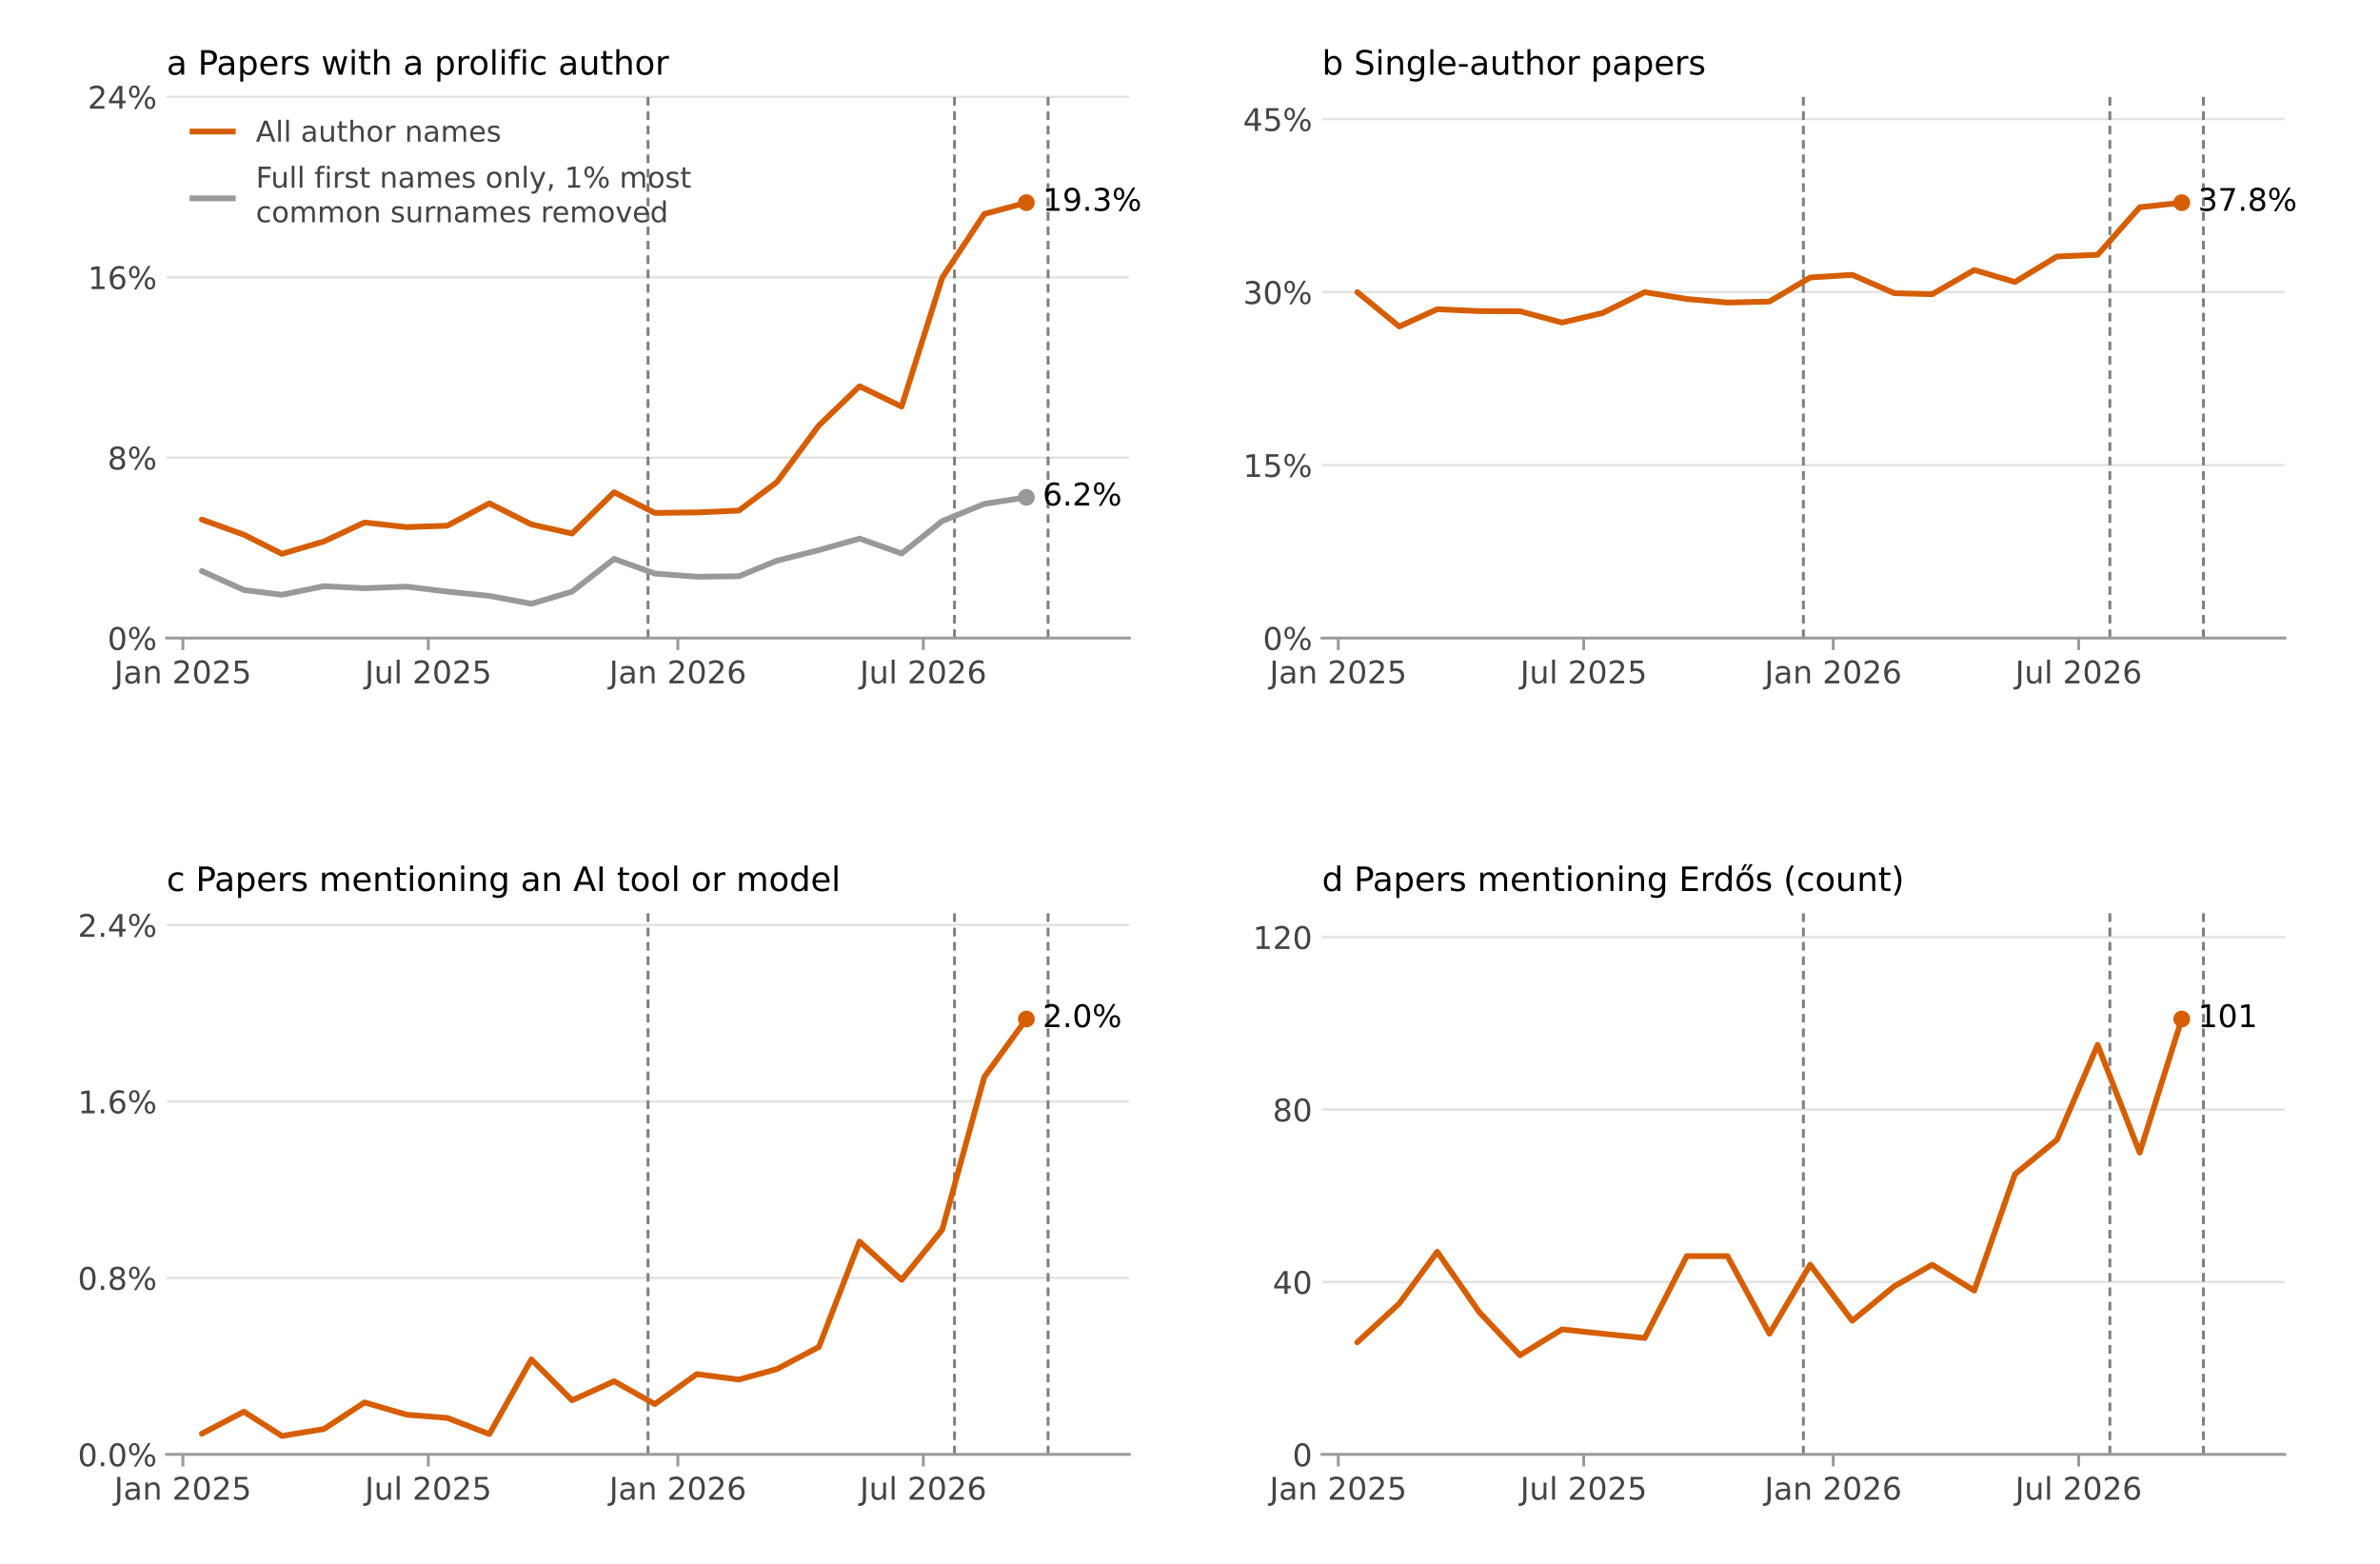
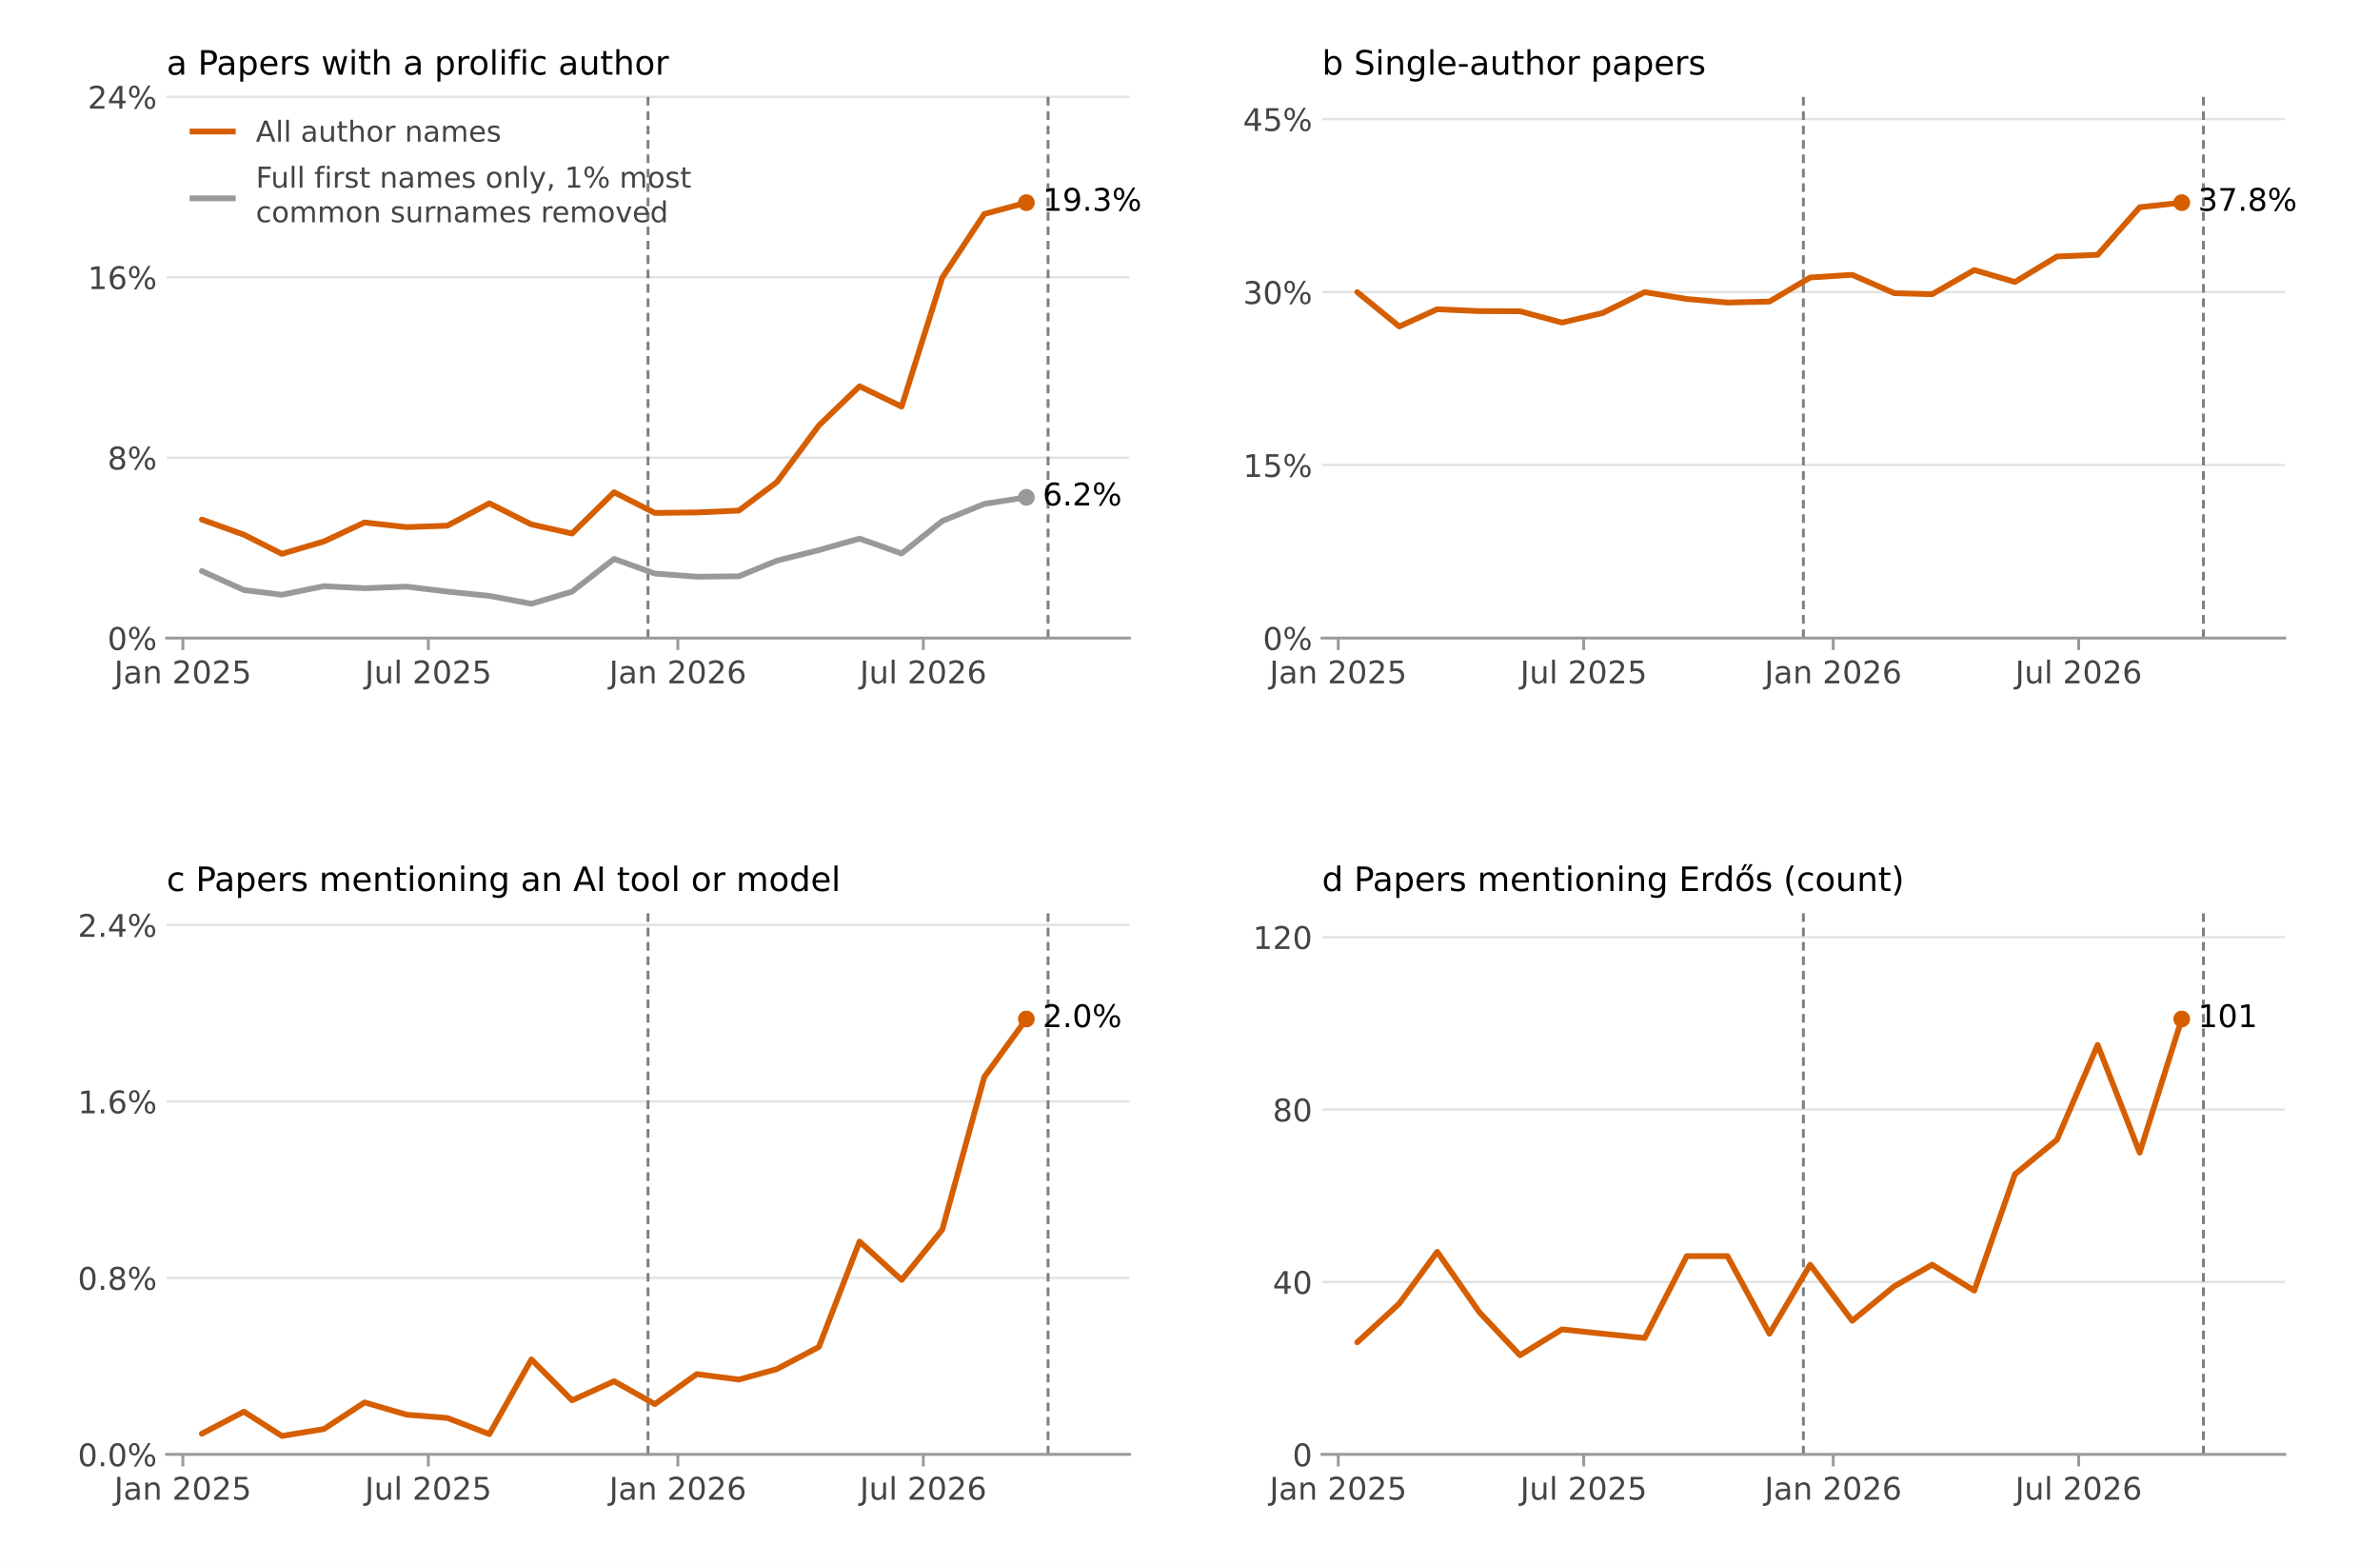
<svg xmlns="http://www.w3.org/2000/svg" xmlns:xlink="http://www.w3.org/1999/xlink" width="496.063pt" height="325.984pt" viewBox="0 0 496.063 325.984" version="1.1">
  <defs>
    <style type="text/css">*{stroke-linejoin: round; stroke-linecap: butt}</style>
  </defs>
  <g id="figure_1">
    <g id="patch_1">
      <path d="M 0 325.984  L 496.063 325.984  L 496.063 0  L 0 0  z " style="fill: #ffffff" />
    </g>
    <g id="axes_1">
      <g id="patch_2">
        <path d="M 34.724 133.002  L 235.404 133.002  L 235.404 19.559  L 34.724 19.559  z " style="fill: #ffffff" />
      </g>
      <g id="matplotlib.axis_1">
        <g id="xtick_1">
          <g id="line2d_1">
            <defs>
-               <path id="mb145ec603e" d="M 0 0  L 0 2.5  " style="stroke: #9a9a9a; stroke-width: 0.6" />
+               <path id="m11d7adda08" d="M 0 0  L 0 2.5  " style="stroke: #9a9a9a; stroke-width: 0.6" />
            </defs>
            <g>
-               <use xlink:href="#mb145ec603e" x="38.116" y="133.002" style="fill: #9a9a9a; stroke: #9a9a9a; stroke-width: 0.6" />
+               <use xlink:href="#m11d7adda08" x="38.116" y="133.002" style="fill: #9a9a9a; stroke: #9a9a9a; stroke-width: 0.6" />
            </g>
          </g>
          <g id="text_1">
            <text style="font-size: 6.5px; font-family: 'DejaVu Sans'; text-anchor: middle; fill: #444444" x="38.116" y="142.44" transform="rotate(-0 38.11619 142.4401)">Jan 2025</text>
          </g>
        </g>
        <g id="xtick_2">
          <g id="line2d_2">
            <g>
-               <use xlink:href="#mb145ec603e" x="89.275" y="133.002" style="fill: #9a9a9a; stroke: #9a9a9a; stroke-width: 0.6" />
+               <use xlink:href="#m11d7adda08" x="89.275" y="133.002" style="fill: #9a9a9a; stroke: #9a9a9a; stroke-width: 0.6" />
            </g>
          </g>
          <g id="text_2">
            <text style="font-size: 6.5px; font-family: 'DejaVu Sans'; text-anchor: middle; fill: #444444" x="89.275" y="142.441" transform="rotate(-0 89.27546 142.4406)">Jul 2025</text>
          </g>
        </g>
        <g id="xtick_3">
          <g id="line2d_3">
            <g>
-               <use xlink:href="#mb145ec603e" x="141.283" y="133.002" style="fill: #9a9a9a; stroke: #9a9a9a; stroke-width: 0.6" />
+               <use xlink:href="#m11d7adda08" x="141.283" y="133.002" style="fill: #9a9a9a; stroke: #9a9a9a; stroke-width: 0.6" />
            </g>
          </g>
          <g id="text_3">
            <text style="font-size: 6.5px; font-family: 'DejaVu Sans'; text-anchor: middle; fill: #444444" x="141.283" y="142.44" transform="rotate(-0 141.2827 142.4401)">Jan 2026</text>
          </g>
        </g>
        <g id="xtick_4">
          <g id="line2d_4">
            <g>
-               <use xlink:href="#mb145ec603e" x="192.442" y="133.002" style="fill: #9a9a9a; stroke: #9a9a9a; stroke-width: 0.6" />
+               <use xlink:href="#m11d7adda08" x="192.442" y="133.002" style="fill: #9a9a9a; stroke: #9a9a9a; stroke-width: 0.6" />
            </g>
          </g>
          <g id="text_4">
            <text style="font-size: 6.5px; font-family: 'DejaVu Sans'; text-anchor: middle; fill: #444444" x="192.442" y="142.441" transform="rotate(-0 192.442 142.4406)">Jul 2026</text>
          </g>
        </g>
      </g>
      <g id="matplotlib.axis_2">
        <g id="ytick_1">
          <g id="line2d_5">
-             <path d="M 34.724 133.002  L 235.404 133.002  " clip-path="url(#p2a9b60f272)" style="fill: none; stroke: #e3e3e3; stroke-width: 0.5; stroke-linecap: square" />
+             <path d="M 34.724 133.002  L 235.404 133.002  " clip-path="url(#pbf963c406b)" style="fill: none; stroke: #e3e3e3; stroke-width: 0.5; stroke-linecap: square" />
          </g>
          <g id="line2d_6" />
          <g id="text_5">
            <text style="font-size: 6.5px; font-family: 'DejaVu Sans'; text-anchor: end; fill: #444444" x="32.724" y="135.471" transform="rotate(-0 32.72441 135.4708)">0%</text>
          </g>
        </g>
        <g id="ytick_2">
          <g id="line2d_7">
-             <path d="M 34.724 95.395  L 235.404 95.395  " clip-path="url(#p2a9b60f272)" style="fill: none; stroke: #e3e3e3; stroke-width: 0.5; stroke-linecap: square" />
+             <path d="M 34.724 95.395  L 235.404 95.395  " clip-path="url(#pbf963c406b)" style="fill: none; stroke: #e3e3e3; stroke-width: 0.5; stroke-linecap: square" />
          </g>
          <g id="line2d_8" />
          <g id="text_6">
            <text style="font-size: 6.5px; font-family: 'DejaVu Sans'; text-anchor: end; fill: #444444" x="32.724" y="97.865" transform="rotate(-0 32.72441 97.86469)">8%</text>
          </g>
        </g>
        <g id="ytick_3">
          <g id="line2d_9">
-             <path d="M 34.724 57.789  L 235.404 57.789  " clip-path="url(#p2a9b60f272)" style="fill: none; stroke: #e3e3e3; stroke-width: 0.5; stroke-linecap: square" />
+             <path d="M 34.724 57.789  L 235.404 57.789  " clip-path="url(#pbf963c406b)" style="fill: none; stroke: #e3e3e3; stroke-width: 0.5; stroke-linecap: square" />
          </g>
          <g id="line2d_10" />
          <g id="text_7">
            <text style="font-size: 6.5px; font-family: 'DejaVu Sans'; text-anchor: end; fill: #444444" x="32.724" y="60.259" transform="rotate(-0 32.72441 60.25856)">16%</text>
          </g>
        </g>
        <g id="ytick_4">
          <g id="line2d_11">
-             <path d="M 34.724 20.183  L 235.404 20.183  " clip-path="url(#p2a9b60f272)" style="fill: none; stroke: #e3e3e3; stroke-width: 0.5; stroke-linecap: square" />
+             <path d="M 34.724 20.183  L 235.404 20.183  " clip-path="url(#pbf963c406b)" style="fill: none; stroke: #e3e3e3; stroke-width: 0.5; stroke-linecap: square" />
          </g>
          <g id="line2d_12" />
          <g id="text_8">
            <text style="font-size: 6.5px; font-family: 'DejaVu Sans'; text-anchor: end; fill: #444444" x="32.724" y="22.652" transform="rotate(-0 32.72441 22.65244)">24%</text>
          </g>
        </g>
      </g>
      <g id="line2d_13">
-         <path d="M 135.064 133.002  L 135.064 19.559  " clip-path="url(#p2a9b60f272)" style="fill: none; stroke-dasharray: 1.8,1.2; stroke-dashoffset: 0; stroke: #7f7f7f; stroke-width: 0.6" />
+         <path d="M 135.064 133.002  L 135.064 19.559  " clip-path="url(#pbf963c406b)" style="fill: none; stroke-dasharray: 1.8,1.2; stroke-dashoffset: 0; stroke: #7f7f7f; stroke-width: 0.6" />
      </g>
      <g id="line2d_14">
-         <path d="M 198.943 133.002  L 198.943 19.559  " clip-path="url(#p2a9b60f272)" style="fill: none; stroke-dasharray: 1.8,1.2; stroke-dashoffset: 0; stroke: #7f7f7f; stroke-width: 0.6" />
-       </g>
-       <g id="line2d_15">
-         <path d="M 218.446 133.002  L 218.446 19.559  " clip-path="url(#p2a9b60f272)" style="fill: none; stroke-dasharray: 1.8,1.2; stroke-dashoffset: 0; stroke: #7f7f7f; stroke-width: 0.6" />
+         <path d="M 218.446 133.002  L 218.446 19.559  " clip-path="url(#pbf963c406b)" style="fill: none; stroke-dasharray: 1.8,1.2; stroke-dashoffset: 0; stroke: #7f7f7f; stroke-width: 0.6" />
      </g>
      <g id="patch_3">
        <path d="M 34.724 133.002  L 235.404 133.002  " style="fill: none; stroke: #9a9a9a; stroke-width: 0.6; stroke-linejoin: miter; stroke-linecap: square" />
      </g>
-       <g id="line2d_16">
-         <path d="M 42.073 108.299  L 50.835 111.455  L 58.749 115.446  L 67.512 112.863  L 75.991 108.909  L 84.753 109.878  L 93.233 109.582  L 101.995 104.918  L 110.757 109.313  L 119.236 111.21  L 127.998 102.607  L 136.478 106.919  L 145.24 106.813  L 154.002 106.429  L 161.916 100.501  L 170.678 88.685  L 179.157 80.519  L 187.92 84.754  L 196.399 57.864  L 205.161 44.608  L 213.923 42.248  " clip-path="url(#p2a9b60f272)" style="fill: none; stroke: #d55e00; stroke-width: 1.2; stroke-linecap: round" />
+       <g id="line2d_15">
+         <path d="M 42.073 108.299  L 50.835 111.455  L 58.749 115.446  L 67.512 112.863  L 75.991 108.909  L 84.753 109.878  L 93.233 109.582  L 101.995 104.918  L 110.757 109.313  L 119.236 111.21  L 127.998 102.607  L 136.478 106.919  L 145.24 106.813  L 154.002 106.429  L 161.916 100.501  L 170.678 88.685  L 179.157 80.519  L 187.92 84.754  L 196.399 57.864  L 205.161 44.608  L 213.923 42.248  " clip-path="url(#pbf963c406b)" style="fill: none; stroke: #d55e00; stroke-width: 1.2; stroke-linecap: round" />
      </g>
      <g id="text_9">
        <text style="font-size: 6.5px; font-family: 'DejaVu Sans'; text-anchor: start" x="217.315" y="43.936" transform="rotate(-0 217.315 43.93604)">19.3%</text>
      </g>
-       <g id="line2d_17">
-         <path d="M 42.073 119.04  L 50.835 122.989  L 58.749 123.976  L 67.512 122.19  L 75.991 122.613  L 84.753 122.284  L 93.233 123.318  L 101.995 124.211  L 110.757 125.856  L 119.236 123.318  L 127.998 116.502  L 136.478 119.557  L 145.24 120.215  L 154.002 120.121  L 161.916 116.878  L 170.678 114.669  L 179.157 112.271  L 187.92 115.374  L 196.399 108.605  L 205.161 105.032  L 213.923 103.669  " clip-path="url(#p2a9b60f272)" style="fill: none; stroke: #999999; stroke-width: 1.2; stroke-linecap: round" />
+       <g id="line2d_16">
+         <path d="M 42.073 119.04  L 50.835 122.989  L 58.749 123.976  L 67.512 122.19  L 75.991 122.613  L 84.753 122.284  L 93.233 123.318  L 101.995 124.211  L 110.757 125.856  L 119.236 123.318  L 127.998 116.502  L 136.478 119.557  L 145.24 120.215  L 154.002 120.121  L 161.916 116.878  L 170.678 114.669  L 179.157 112.271  L 187.92 115.374  L 196.399 108.605  L 205.161 105.032  L 213.923 103.669  " clip-path="url(#pbf963c406b)" style="fill: none; stroke: #999999; stroke-width: 1.2; stroke-linecap: round" />
      </g>
      <g id="text_10">
        <text style="font-size: 6.5px; font-family: 'DejaVu Sans'; text-anchor: start" x="217.315" y="105.357" transform="rotate(-0 217.315 105.3573)">6.2%</text>
      </g>
      <g id="text_11">
        <text style="font-size: 7px; font-family: 'DejaVu Sans'; text-anchor: start" x="34.724" y="15.559" transform="rotate(-0 34.72441 15.55906)">a   Papers with a prolific author</text>
      </g>
+       <g id="line2d_17">
+         <defs>
+           <path id="m10514d00ed" d="M 0 1.25  C 0.332 1.25 0.649 1.118 0.884 0.884  C 1.118 0.649 1.25 0.332 1.25 0  C 1.25 -0.332 1.118 -0.649 0.884 -0.884  C 0.649 -1.118 0.332 -1.25 0 -1.25  C -0.332 -1.25 -0.649 -1.118 -0.884 -0.884  C -1.118 -0.649 -1.25 -0.332 -1.25 0  C -1.25 0.332 -1.118 0.649 -0.884 0.884  C -0.649 1.118 -0.332 1.25 0 1.25  z " style="stroke: #d55e00" />
+         </defs>
+         <g clip-path="url(#pbf963c406b)">
+           <use xlink:href="#m10514d00ed" x="213.923" y="42.248" style="fill: #d55e00; stroke: #d55e00" />
+         </g>
+       </g>
      <g id="line2d_18">
        <defs>
-           <path id="m0146c474c5" d="M 0 1.25  C 0.332 1.25 0.649 1.118 0.884 0.884  C 1.118 0.649 1.25 0.332 1.25 0  C 1.25 -0.332 1.118 -0.649 0.884 -0.884  C 0.649 -1.118 0.332 -1.25 0 -1.25  C -0.332 -1.25 -0.649 -1.118 -0.884 -0.884  C -1.118 -0.649 -1.25 -0.332 -1.25 0  C -1.25 0.332 -1.118 0.649 -0.884 0.884  C -0.649 1.118 -0.332 1.25 0 1.25  z " style="stroke: #d55e00" />
+           <path id="mca273bcfc4" d="M 0 1.25  C 0.332 1.25 0.649 1.118 0.884 0.884  C 1.118 0.649 1.25 0.332 1.25 0  C 1.25 -0.332 1.118 -0.649 0.884 -0.884  C 0.649 -1.118 0.332 -1.25 0 -1.25  C -0.332 -1.25 -0.649 -1.118 -0.884 -0.884  C -1.118 -0.649 -1.25 -0.332 -1.25 0  C -1.25 0.332 -1.118 0.649 -0.884 0.884  C -0.649 1.118 -0.332 1.25 0 1.25  z " style="stroke: #999999" />
        </defs>
-         <g clip-path="url(#p2a9b60f272)">
-           <use xlink:href="#m0146c474c5" x="213.923" y="42.248" style="fill: #d55e00; stroke: #d55e00" />
-         </g>
-       </g>
-       <g id="line2d_19">
-         <defs>
-           <path id="mc1e026c126" d="M 0 1.25  C 0.332 1.25 0.649 1.118 0.884 0.884  C 1.118 0.649 1.25 0.332 1.25 0  C 1.25 -0.332 1.118 -0.649 0.884 -0.884  C 0.649 -1.118 0.332 -1.25 0 -1.25  C -0.332 -1.25 -0.649 -1.118 -0.884 -0.884  C -1.118 -0.649 -1.25 -0.332 -1.25 0  C -1.25 0.332 -1.118 0.649 -0.884 0.884  C -0.649 1.118 -0.332 1.25 0 1.25  z " style="stroke: #999999" />
-         </defs>
-         <g clip-path="url(#p2a9b60f272)">
-           <use xlink:href="#mc1e026c126" x="213.923" y="103.669" style="fill: #999999; stroke: #999999" />
+         <g clip-path="url(#pbf963c406b)">
+           <use xlink:href="#mca273bcfc4" x="213.923" y="103.669" style="fill: #999999; stroke: #999999" />
        </g>
      </g>
      <g id="legend_1">
-         <g id="line2d_20">
+         <g id="line2d_19">
          <path d="M 40.124 27.418  L 44.324 27.418  L 48.524 27.418  " style="fill: none; stroke: #d55e00; stroke-width: 1.2; stroke-linecap: square" />
        </g>
        <g id="text_12">
          <text style="font-size: 6px; font-family: 'DejaVu Sans'; text-anchor: start; fill: #444444" x="53.324" y="29.518" transform="rotate(-0 53.32441 29.51812)">All author names</text>
        </g>
-         <g id="line2d_21">
+         <g id="line2d_20">
          <path d="M 40.124 41.341  L 44.324 41.341  L 48.524 41.341  " style="fill: none; stroke: #999999; stroke-width: 1.2; stroke-linecap: square" />
        </g>
        <g id="text_13">
          <text style="font-size: 6px; font-family: 'DejaVu Sans'; fill: #444444" transform="translate(53.32441 39.11917)">Full first names only, 1% most</text>
          <text style="font-size: 6px; font-family: 'DejaVu Sans'; fill: #444444" transform="translate(53.32441 46.32081)">common surnames removed</text>
        </g>
      </g>
    </g>
    <g id="axes_2">
      <g id="patch_4">
        <path d="M 275.54 133.002  L 476.22 133.002  L 476.22 19.559  L 275.54 19.559  z " style="fill: #ffffff" />
      </g>
      <g id="matplotlib.axis_3">
        <g id="xtick_5">
-           <g id="line2d_22">
-             <g>
-               <use xlink:href="#mb145ec603e" x="278.932" y="133.002" style="fill: #9a9a9a; stroke: #9a9a9a; stroke-width: 0.6" />
+           <g id="line2d_21">
+             <g>
+               <use xlink:href="#m11d7adda08" x="278.932" y="133.002" style="fill: #9a9a9a; stroke: #9a9a9a; stroke-width: 0.6" />
            </g>
          </g>
          <g id="text_14">
            <text style="font-size: 6.5px; font-family: 'DejaVu Sans'; text-anchor: middle; fill: #444444" x="278.932" y="142.44" transform="rotate(-0 278.9322 142.4401)">Jan 2025</text>
          </g>
        </g>
        <g id="xtick_6">
-           <g id="line2d_23">
-             <g>
-               <use xlink:href="#mb145ec603e" x="330.091" y="133.002" style="fill: #9a9a9a; stroke: #9a9a9a; stroke-width: 0.6" />
+           <g id="line2d_22">
+             <g>
+               <use xlink:href="#m11d7adda08" x="330.091" y="133.002" style="fill: #9a9a9a; stroke: #9a9a9a; stroke-width: 0.6" />
            </g>
          </g>
          <g id="text_15">
            <text style="font-size: 6.5px; font-family: 'DejaVu Sans'; text-anchor: middle; fill: #444444" x="330.091" y="142.441" transform="rotate(-0 330.0915 142.4406)">Jul 2025</text>
          </g>
        </g>
        <g id="xtick_7">
-           <g id="line2d_24">
-             <g>
-               <use xlink:href="#mb145ec603e" x="382.099" y="133.002" style="fill: #9a9a9a; stroke: #9a9a9a; stroke-width: 0.6" />
+           <g id="line2d_23">
+             <g>
+               <use xlink:href="#m11d7adda08" x="382.099" y="133.002" style="fill: #9a9a9a; stroke: #9a9a9a; stroke-width: 0.6" />
            </g>
          </g>
          <g id="text_16">
            <text style="font-size: 6.5px; font-family: 'DejaVu Sans'; text-anchor: middle; fill: #444444" x="382.099" y="142.44" transform="rotate(-0 382.0987 142.4401)">Jan 2026</text>
          </g>
        </g>
        <g id="xtick_8">
-           <g id="line2d_25">
-             <g>
-               <use xlink:href="#mb145ec603e" x="433.258" y="133.002" style="fill: #9a9a9a; stroke: #9a9a9a; stroke-width: 0.6" />
+           <g id="line2d_24">
+             <g>
+               <use xlink:href="#m11d7adda08" x="433.258" y="133.002" style="fill: #9a9a9a; stroke: #9a9a9a; stroke-width: 0.6" />
            </g>
          </g>
          <g id="text_17">
            <text style="font-size: 6.5px; font-family: 'DejaVu Sans'; text-anchor: middle; fill: #444444" x="433.258" y="142.441" transform="rotate(-0 433.258 142.4406)">Jul 2026</text>
          </g>
        </g>
      </g>
      <g id="matplotlib.axis_4">
        <g id="ytick_5">
-           <g id="line2d_26">
-             <path d="M 275.54 133.002  L 476.22 133.002  " clip-path="url(#p589aa2246a)" style="fill: none; stroke: #e3e3e3; stroke-width: 0.5; stroke-linecap: square" />
-           </g>
-           <g id="line2d_27" />
+           <g id="line2d_25">
+             <path d="M 275.54 133.002  L 476.22 133.002  " clip-path="url(#p5ff549086b)" style="fill: none; stroke: #e3e3e3; stroke-width: 0.5; stroke-linecap: square" />
+           </g>
+           <g id="line2d_26" />
          <g id="text_18">
            <text style="font-size: 6.5px; font-family: 'DejaVu Sans'; text-anchor: end; fill: #444444" x="273.54" y="135.471" transform="rotate(-0 273.5404 135.4708)">0%</text>
          </g>
        </g>
        <g id="ytick_6">
-           <g id="line2d_28">
-             <path d="M 275.54 96.942  L 476.22 96.942  " clip-path="url(#p589aa2246a)" style="fill: none; stroke: #e3e3e3; stroke-width: 0.5; stroke-linecap: square" />
-           </g>
-           <g id="line2d_29" />
+           <g id="line2d_27">
+             <path d="M 275.54 96.942  L 476.22 96.942  " clip-path="url(#p5ff549086b)" style="fill: none; stroke: #e3e3e3; stroke-width: 0.5; stroke-linecap: square" />
+           </g>
+           <g id="line2d_28" />
          <g id="text_19">
            <text style="font-size: 6.5px; font-family: 'DejaVu Sans'; text-anchor: end; fill: #444444" x="273.54" y="99.411" transform="rotate(-0 273.5404 99.41076)">15%</text>
          </g>
        </g>
        <g id="ytick_7">
-           <g id="line2d_30">
-             <path d="M 275.54 60.881  L 476.22 60.881  " clip-path="url(#p589aa2246a)" style="fill: none; stroke: #e3e3e3; stroke-width: 0.5; stroke-linecap: square" />
-           </g>
-           <g id="line2d_31" />
+           <g id="line2d_29">
+             <path d="M 275.54 60.881  L 476.22 60.881  " clip-path="url(#p5ff549086b)" style="fill: none; stroke: #e3e3e3; stroke-width: 0.5; stroke-linecap: square" />
+           </g>
+           <g id="line2d_30" />
          <g id="text_20">
            <text style="font-size: 6.5px; font-family: 'DejaVu Sans'; text-anchor: end; fill: #444444" x="273.54" y="63.351" transform="rotate(-0 273.5404 63.3507)">30%</text>
          </g>
        </g>
        <g id="ytick_8">
-           <g id="line2d_32">
-             <path d="M 275.54 24.821  L 476.22 24.821  " clip-path="url(#p589aa2246a)" style="fill: none; stroke: #e3e3e3; stroke-width: 0.5; stroke-linecap: square" />
-           </g>
-           <g id="line2d_33" />
+           <g id="line2d_31">
+             <path d="M 275.54 24.821  L 476.22 24.821  " clip-path="url(#p5ff549086b)" style="fill: none; stroke: #e3e3e3; stroke-width: 0.5; stroke-linecap: square" />
+           </g>
+           <g id="line2d_32" />
          <g id="text_21">
            <text style="font-size: 6.5px; font-family: 'DejaVu Sans'; text-anchor: end; fill: #444444" x="273.54" y="27.291" transform="rotate(-0 273.5404 27.29065)">45%</text>
          </g>
        </g>
      </g>
+       <g id="line2d_33">
+         <path d="M 375.88 133.002  L 375.88 19.559  " clip-path="url(#p5ff549086b)" style="fill: none; stroke-dasharray: 1.8,1.2; stroke-dashoffset: 0; stroke: #7f7f7f; stroke-width: 0.6" />
+       </g>
      <g id="line2d_34">
-         <path d="M 375.88 133.002  L 375.88 19.559  " clip-path="url(#p589aa2246a)" style="fill: none; stroke-dasharray: 1.8,1.2; stroke-dashoffset: 0; stroke: #7f7f7f; stroke-width: 0.6" />
-       </g>
-       <g id="line2d_35">
-         <path d="M 439.759 133.002  L 439.759 19.559  " clip-path="url(#p589aa2246a)" style="fill: none; stroke-dasharray: 1.8,1.2; stroke-dashoffset: 0; stroke: #7f7f7f; stroke-width: 0.6" />
-       </g>
-       <g id="line2d_36">
-         <path d="M 459.262 133.002  L 459.262 19.559  " clip-path="url(#p589aa2246a)" style="fill: none; stroke-dasharray: 1.8,1.2; stroke-dashoffset: 0; stroke: #7f7f7f; stroke-width: 0.6" />
+         <path d="M 459.262 133.002  L 459.262 19.559  " clip-path="url(#p5ff549086b)" style="fill: none; stroke-dasharray: 1.8,1.2; stroke-dashoffset: 0; stroke: #7f7f7f; stroke-width: 0.6" />
      </g>
      <g id="patch_5">
        <path d="M 275.54 133.002  L 476.22 133.002  " style="fill: none; stroke: #9a9a9a; stroke-width: 0.6; stroke-linejoin: miter; stroke-linecap: square" />
      </g>
-       <g id="line2d_37">
-         <path d="M 282.889 60.889  L 291.651 68.052  L 299.566 64.459  L 308.328 64.849  L 316.807 64.882  L 325.569 67.241  L 334.049 65.242  L 342.811 60.896  L 351.573 62.324  L 360.052 63.069  L 368.814 62.854  L 377.294 57.842  L 386.056 57.288  L 394.818 61.112  L 402.732 61.324  L 411.494 56.284  L 419.974 58.777  L 428.736 53.47  L 437.215 53.11  L 445.977 43.203  L 454.739 42.248  " clip-path="url(#p589aa2246a)" style="fill: none; stroke: #d55e00; stroke-width: 1.2; stroke-linecap: round" />
+       <g id="line2d_35">
+         <path d="M 282.889 60.889  L 291.651 68.052  L 299.566 64.459  L 308.328 64.849  L 316.807 64.882  L 325.569 67.241  L 334.049 65.242  L 342.811 60.896  L 351.573 62.324  L 360.052 63.069  L 368.814 62.854  L 377.294 57.842  L 386.056 57.288  L 394.818 61.112  L 402.732 61.324  L 411.494 56.284  L 419.974 58.777  L 428.736 53.47  L 437.215 53.11  L 445.977 43.203  L 454.739 42.248  " clip-path="url(#p5ff549086b)" style="fill: none; stroke: #d55e00; stroke-width: 1.2; stroke-linecap: round" />
      </g>
      <g id="text_22">
        <text style="font-size: 6.5px; font-family: 'DejaVu Sans'; text-anchor: start" x="458.131" y="43.936" transform="rotate(-0 458.131 43.93604)">37.8%</text>
      </g>
      <g id="text_23">
        <text style="font-size: 7px; font-family: 'DejaVu Sans'; text-anchor: start" x="275.54" y="15.559" transform="rotate(-0 275.5404 15.55906)">b   Single-author papers</text>
      </g>
-       <g id="line2d_38">
-         <g clip-path="url(#p589aa2246a)">
-           <use xlink:href="#m0146c474c5" x="454.739" y="42.248" style="fill: #d55e00; stroke: #d55e00" />
+       <g id="line2d_36">
+         <g clip-path="url(#p5ff549086b)">
+           <use xlink:href="#m10514d00ed" x="454.739" y="42.248" style="fill: #d55e00; stroke: #d55e00" />
        </g>
      </g>
    </g>
    <g id="axes_3">
      <g id="patch_6">
        <path d="M 34.724 303.165  L 235.404 303.165  L 235.404 189.723  L 34.724 189.723  z " style="fill: #ffffff" />
      </g>
      <g id="matplotlib.axis_5">
        <g id="xtick_9">
-           <g id="line2d_39">
-             <g>
-               <use xlink:href="#mb145ec603e" x="38.116" y="303.165" style="fill: #9a9a9a; stroke: #9a9a9a; stroke-width: 0.6" />
+           <g id="line2d_37">
+             <g>
+               <use xlink:href="#m11d7adda08" x="38.116" y="303.165" style="fill: #9a9a9a; stroke: #9a9a9a; stroke-width: 0.6" />
            </g>
          </g>
          <g id="text_24">
            <text style="font-size: 6.5px; font-family: 'DejaVu Sans'; text-anchor: middle; fill: #444444" x="38.116" y="312.604" transform="rotate(-0 38.11619 312.6038)">Jan 2025</text>
          </g>
        </g>
        <g id="xtick_10">
-           <g id="line2d_40">
-             <g>
-               <use xlink:href="#mb145ec603e" x="89.275" y="303.165" style="fill: #9a9a9a; stroke: #9a9a9a; stroke-width: 0.6" />
+           <g id="line2d_38">
+             <g>
+               <use xlink:href="#m11d7adda08" x="89.275" y="303.165" style="fill: #9a9a9a; stroke: #9a9a9a; stroke-width: 0.6" />
            </g>
          </g>
          <g id="text_25">
            <text style="font-size: 6.5px; font-family: 'DejaVu Sans'; text-anchor: middle; fill: #444444" x="89.275" y="312.604" transform="rotate(-0 89.27546 312.6043)">Jul 2025</text>
          </g>
        </g>
        <g id="xtick_11">
-           <g id="line2d_41">
-             <g>
-               <use xlink:href="#mb145ec603e" x="141.283" y="303.165" style="fill: #9a9a9a; stroke: #9a9a9a; stroke-width: 0.6" />
+           <g id="line2d_39">
+             <g>
+               <use xlink:href="#m11d7adda08" x="141.283" y="303.165" style="fill: #9a9a9a; stroke: #9a9a9a; stroke-width: 0.6" />
            </g>
          </g>
          <g id="text_26">
            <text style="font-size: 6.5px; font-family: 'DejaVu Sans'; text-anchor: middle; fill: #444444" x="141.283" y="312.604" transform="rotate(-0 141.2827 312.6038)">Jan 2026</text>
          </g>
        </g>
        <g id="xtick_12">
-           <g id="line2d_42">
-             <g>
-               <use xlink:href="#mb145ec603e" x="192.442" y="303.165" style="fill: #9a9a9a; stroke: #9a9a9a; stroke-width: 0.6" />
+           <g id="line2d_40">
+             <g>
+               <use xlink:href="#m11d7adda08" x="192.442" y="303.165" style="fill: #9a9a9a; stroke: #9a9a9a; stroke-width: 0.6" />
            </g>
          </g>
          <g id="text_27">
            <text style="font-size: 6.5px; font-family: 'DejaVu Sans'; text-anchor: middle; fill: #444444" x="192.442" y="312.604" transform="rotate(-0 192.442 312.6043)">Jul 2026</text>
          </g>
        </g>
      </g>
      <g id="matplotlib.axis_6">
        <g id="ytick_9">
-           <g id="line2d_43">
-             <path d="M 34.724 303.165  L 235.404 303.165  " clip-path="url(#p5d22ebffd4)" style="fill: none; stroke: #e3e3e3; stroke-width: 0.5; stroke-linecap: square" />
-           </g>
-           <g id="line2d_44" />
+           <g id="line2d_41">
+             <path d="M 34.724 303.165  L 235.404 303.165  " clip-path="url(#p4610ebdb92)" style="fill: none; stroke: #e3e3e3; stroke-width: 0.5; stroke-linecap: square" />
+           </g>
+           <g id="line2d_42" />
          <g id="text_28">
            <text style="font-size: 6.5px; font-family: 'DejaVu Sans'; text-anchor: end; fill: #444444" x="32.724" y="305.635" transform="rotate(-0 32.72441 305.6346)">0.0%</text>
          </g>
        </g>
        <g id="ytick_10">
-           <g id="line2d_45">
-             <path d="M 34.724 266.38  L 235.404 266.38  " clip-path="url(#p5d22ebffd4)" style="fill: none; stroke: #e3e3e3; stroke-width: 0.5; stroke-linecap: square" />
-           </g>
-           <g id="line2d_46" />
+           <g id="line2d_43">
+             <path d="M 34.724 266.38  L 235.404 266.38  " clip-path="url(#p4610ebdb92)" style="fill: none; stroke: #e3e3e3; stroke-width: 0.5; stroke-linecap: square" />
+           </g>
+           <g id="line2d_44" />
          <g id="text_29">
            <text style="font-size: 6.5px; font-family: 'DejaVu Sans'; text-anchor: end; fill: #444444" x="32.724" y="268.849" transform="rotate(-0 32.72441 268.849)">0.8%</text>
          </g>
        </g>
        <g id="ytick_11">
-           <g id="line2d_47">
-             <path d="M 34.724 229.594  L 235.404 229.594  " clip-path="url(#p5d22ebffd4)" style="fill: none; stroke: #e3e3e3; stroke-width: 0.5; stroke-linecap: square" />
-           </g>
-           <g id="line2d_48" />
+           <g id="line2d_45">
+             <path d="M 34.724 229.594  L 235.404 229.594  " clip-path="url(#p4610ebdb92)" style="fill: none; stroke: #e3e3e3; stroke-width: 0.5; stroke-linecap: square" />
+           </g>
+           <g id="line2d_46" />
          <g id="text_30">
            <text style="font-size: 6.5px; font-family: 'DejaVu Sans'; text-anchor: end; fill: #444444" x="32.724" y="232.063" transform="rotate(-0 32.72441 232.0633)">1.6%</text>
          </g>
        </g>
        <g id="ytick_12">
-           <g id="line2d_49">
-             <path d="M 34.724 192.808  L 235.404 192.808  " clip-path="url(#p5d22ebffd4)" style="fill: none; stroke: #e3e3e3; stroke-width: 0.5; stroke-linecap: square" />
-           </g>
-           <g id="line2d_50" />
+           <g id="line2d_47">
+             <path d="M 34.724 192.808  L 235.404 192.808  " clip-path="url(#p4610ebdb92)" style="fill: none; stroke: #e3e3e3; stroke-width: 0.5; stroke-linecap: square" />
+           </g>
+           <g id="line2d_48" />
          <g id="text_31">
            <text style="font-size: 6.5px; font-family: 'DejaVu Sans'; text-anchor: end; fill: #444444" x="32.724" y="195.278" transform="rotate(-0 32.72441 195.2777)">2.4%</text>
          </g>
        </g>
      </g>
-       <g id="line2d_51">
-         <path d="M 135.064 303.165  L 135.064 189.723  " clip-path="url(#p5d22ebffd4)" style="fill: none; stroke-dasharray: 1.8,1.2; stroke-dashoffset: 0; stroke: #7f7f7f; stroke-width: 0.6" />
-       </g>
-       <g id="line2d_52">
-         <path d="M 198.943 303.165  L 198.943 189.723  " clip-path="url(#p5d22ebffd4)" style="fill: none; stroke-dasharray: 1.8,1.2; stroke-dashoffset: 0; stroke: #7f7f7f; stroke-width: 0.6" />
-       </g>
-       <g id="line2d_53">
-         <path d="M 218.446 303.165  L 218.446 189.723  " clip-path="url(#p5d22ebffd4)" style="fill: none; stroke-dasharray: 1.8,1.2; stroke-dashoffset: 0; stroke: #7f7f7f; stroke-width: 0.6" />
+       <g id="line2d_49">
+         <path d="M 135.064 303.165  L 135.064 189.723  " clip-path="url(#p4610ebdb92)" style="fill: none; stroke-dasharray: 1.8,1.2; stroke-dashoffset: 0; stroke: #7f7f7f; stroke-width: 0.6" />
+       </g>
+       <g id="line2d_50">
+         <path d="M 218.446 303.165  L 218.446 189.723  " clip-path="url(#p4610ebdb92)" style="fill: none; stroke-dasharray: 1.8,1.2; stroke-dashoffset: 0; stroke: #7f7f7f; stroke-width: 0.6" />
      </g>
      <g id="patch_7">
        <path d="M 34.724 303.165  L 235.404 303.165  " style="fill: none; stroke: #9a9a9a; stroke-width: 0.6; stroke-linejoin: miter; stroke-linecap: square" />
      </g>
-       <g id="line2d_54">
-         <path d="M 42.073 298.85  L 50.835 294.26  L 58.749 299.321  L 67.512 297.877  L 75.991 292.33  L 84.753 294.89  L 93.233 295.571  L 101.995 298.939  L 110.757 283.371  L 119.236 291.887  L 127.998 287.918  L 136.478 292.68  L 145.24 286.431  L 154.002 287.569  L 161.916 285.387  L 170.678 280.762  L 179.157 258.8  L 187.92 266.79  L 196.399 256.307  L 205.161 224.49  L 213.923 212.411  " clip-path="url(#p5d22ebffd4)" style="fill: none; stroke: #d55e00; stroke-width: 1.2; stroke-linecap: round" />
+       <g id="line2d_51">
+         <path d="M 42.073 298.85  L 50.835 294.26  L 58.749 299.321  L 67.512 297.877  L 75.991 292.33  L 84.753 294.89  L 93.233 295.571  L 101.995 298.939  L 110.757 283.371  L 119.236 291.887  L 127.998 287.918  L 136.478 292.68  L 145.24 286.431  L 154.002 287.569  L 161.916 285.387  L 170.678 280.762  L 179.157 258.8  L 187.92 266.79  L 196.399 256.307  L 205.161 224.49  L 213.923 212.411  " clip-path="url(#p4610ebdb92)" style="fill: none; stroke: #d55e00; stroke-width: 1.2; stroke-linecap: round" />
      </g>
      <g id="text_32">
        <text style="font-size: 6.5px; font-family: 'DejaVu Sans'; text-anchor: start" x="217.315" y="214.1" transform="rotate(-0 217.315 214.0998)">2.0%</text>
      </g>
      <g id="text_33">
        <text style="font-size: 7px; font-family: 'DejaVu Sans'; text-anchor: start" x="34.724" y="185.723" transform="rotate(-0 34.72441 185.7228)">c   Papers mentioning an AI tool or model</text>
      </g>
-       <g id="line2d_55">
-         <g clip-path="url(#p5d22ebffd4)">
-           <use xlink:href="#m0146c474c5" x="213.923" y="212.411" style="fill: #d55e00; stroke: #d55e00" />
+       <g id="line2d_52">
+         <g clip-path="url(#p4610ebdb92)">
+           <use xlink:href="#m10514d00ed" x="213.923" y="212.411" style="fill: #d55e00; stroke: #d55e00" />
        </g>
      </g>
    </g>
    <g id="axes_4">
      <g id="patch_8">
        <path d="M 275.54 303.165  L 476.22 303.165  L 476.22 189.723  L 275.54 189.723  z " style="fill: #ffffff" />
      </g>
      <g id="matplotlib.axis_7">
        <g id="xtick_13">
-           <g id="line2d_56">
-             <g>
-               <use xlink:href="#mb145ec603e" x="278.932" y="303.165" style="fill: #9a9a9a; stroke: #9a9a9a; stroke-width: 0.6" />
+           <g id="line2d_53">
+             <g>
+               <use xlink:href="#m11d7adda08" x="278.932" y="303.165" style="fill: #9a9a9a; stroke: #9a9a9a; stroke-width: 0.6" />
            </g>
          </g>
          <g id="text_34">
            <text style="font-size: 6.5px; font-family: 'DejaVu Sans'; text-anchor: middle; fill: #444444" x="278.932" y="312.604" transform="rotate(-0 278.9322 312.6038)">Jan 2025</text>
          </g>
        </g>
        <g id="xtick_14">
-           <g id="line2d_57">
-             <g>
-               <use xlink:href="#mb145ec603e" x="330.091" y="303.165" style="fill: #9a9a9a; stroke: #9a9a9a; stroke-width: 0.6" />
+           <g id="line2d_54">
+             <g>
+               <use xlink:href="#m11d7adda08" x="330.091" y="303.165" style="fill: #9a9a9a; stroke: #9a9a9a; stroke-width: 0.6" />
            </g>
          </g>
          <g id="text_35">
            <text style="font-size: 6.5px; font-family: 'DejaVu Sans'; text-anchor: middle; fill: #444444" x="330.091" y="312.604" transform="rotate(-0 330.0915 312.6043)">Jul 2025</text>
          </g>
        </g>
        <g id="xtick_15">
-           <g id="line2d_58">
-             <g>
-               <use xlink:href="#mb145ec603e" x="382.099" y="303.165" style="fill: #9a9a9a; stroke: #9a9a9a; stroke-width: 0.6" />
+           <g id="line2d_55">
+             <g>
+               <use xlink:href="#m11d7adda08" x="382.099" y="303.165" style="fill: #9a9a9a; stroke: #9a9a9a; stroke-width: 0.6" />
            </g>
          </g>
          <g id="text_36">
            <text style="font-size: 6.5px; font-family: 'DejaVu Sans'; text-anchor: middle; fill: #444444" x="382.099" y="312.604" transform="rotate(-0 382.0987 312.6038)">Jan 2026</text>
          </g>
        </g>
        <g id="xtick_16">
-           <g id="line2d_59">
-             <g>
-               <use xlink:href="#mb145ec603e" x="433.258" y="303.165" style="fill: #9a9a9a; stroke: #9a9a9a; stroke-width: 0.6" />
+           <g id="line2d_56">
+             <g>
+               <use xlink:href="#m11d7adda08" x="433.258" y="303.165" style="fill: #9a9a9a; stroke: #9a9a9a; stroke-width: 0.6" />
            </g>
          </g>
          <g id="text_37">
            <text style="font-size: 6.5px; font-family: 'DejaVu Sans'; text-anchor: middle; fill: #444444" x="433.258" y="312.604" transform="rotate(-0 433.258 312.6043)">Jul 2026</text>
          </g>
        </g>
      </g>
      <g id="matplotlib.axis_8">
        <g id="ytick_13">
-           <g id="line2d_60">
-             <path d="M 275.54 303.165  L 476.22 303.165  " clip-path="url(#p907510e4a3)" style="fill: none; stroke: #e3e3e3; stroke-width: 0.5; stroke-linecap: square" />
-           </g>
-           <g id="line2d_61" />
+           <g id="line2d_57">
+             <path d="M 275.54 303.165  L 476.22 303.165  " clip-path="url(#p9407b25162)" style="fill: none; stroke: #e3e3e3; stroke-width: 0.5; stroke-linecap: square" />
+           </g>
+           <g id="line2d_58" />
          <g id="text_38">
            <text style="font-size: 6.5px; font-family: 'DejaVu Sans'; text-anchor: end; fill: #444444" x="273.54" y="305.635" transform="rotate(-0 273.5404 305.6346)">0</text>
          </g>
        </g>
        <g id="ytick_14">
-           <g id="line2d_62">
-             <path d="M 275.54 267.223  L 476.22 267.223  " clip-path="url(#p907510e4a3)" style="fill: none; stroke: #e3e3e3; stroke-width: 0.5; stroke-linecap: square" />
-           </g>
-           <g id="line2d_63" />
+           <g id="line2d_59">
+             <path d="M 275.54 267.223  L 476.22 267.223  " clip-path="url(#p9407b25162)" style="fill: none; stroke: #e3e3e3; stroke-width: 0.5; stroke-linecap: square" />
+           </g>
+           <g id="line2d_60" />
          <g id="text_39">
            <text style="font-size: 6.5px; font-family: 'DejaVu Sans'; text-anchor: end; fill: #444444" x="273.54" y="269.692" transform="rotate(-0 273.5404 269.6924)">40</text>
          </g>
        </g>
        <g id="ytick_15">
-           <g id="line2d_64">
-             <path d="M 275.54 231.281  L 476.22 231.281  " clip-path="url(#p907510e4a3)" style="fill: none; stroke: #e3e3e3; stroke-width: 0.5; stroke-linecap: square" />
-           </g>
-           <g id="line2d_65" />
+           <g id="line2d_61">
+             <path d="M 275.54 231.281  L 476.22 231.281  " clip-path="url(#p9407b25162)" style="fill: none; stroke: #e3e3e3; stroke-width: 0.5; stroke-linecap: square" />
+           </g>
+           <g id="line2d_62" />
          <g id="text_40">
            <text style="font-size: 6.5px; font-family: 'DejaVu Sans'; text-anchor: end; fill: #444444" x="273.54" y="233.75" transform="rotate(-0 273.5404 233.7502)">80</text>
          </g>
        </g>
        <g id="ytick_16">
-           <g id="line2d_66">
-             <path d="M 275.54 195.339  L 476.22 195.339  " clip-path="url(#p907510e4a3)" style="fill: none; stroke: #e3e3e3; stroke-width: 0.5; stroke-linecap: square" />
-           </g>
-           <g id="line2d_67" />
+           <g id="line2d_63">
+             <path d="M 275.54 195.339  L 476.22 195.339  " clip-path="url(#p9407b25162)" style="fill: none; stroke: #e3e3e3; stroke-width: 0.5; stroke-linecap: square" />
+           </g>
+           <g id="line2d_64" />
          <g id="text_41">
            <text style="font-size: 6.5px; font-family: 'DejaVu Sans'; text-anchor: end; fill: #444444" x="273.54" y="197.808" transform="rotate(-0 273.5404 197.808)">120</text>
          </g>
        </g>
      </g>
-       <g id="line2d_68">
-         <path d="M 375.88 303.165  L 375.88 189.723  " clip-path="url(#p907510e4a3)" style="fill: none; stroke-dasharray: 1.8,1.2; stroke-dashoffset: 0; stroke: #7f7f7f; stroke-width: 0.6" />
-       </g>
-       <g id="line2d_69">
-         <path d="M 439.759 303.165  L 439.759 189.723  " clip-path="url(#p907510e4a3)" style="fill: none; stroke-dasharray: 1.8,1.2; stroke-dashoffset: 0; stroke: #7f7f7f; stroke-width: 0.6" />
-       </g>
-       <g id="line2d_70">
-         <path d="M 459.262 303.165  L 459.262 189.723  " clip-path="url(#p907510e4a3)" style="fill: none; stroke-dasharray: 1.8,1.2; stroke-dashoffset: 0; stroke: #7f7f7f; stroke-width: 0.6" />
+       <g id="line2d_65">
+         <path d="M 375.88 303.165  L 375.88 189.723  " clip-path="url(#p9407b25162)" style="fill: none; stroke-dasharray: 1.8,1.2; stroke-dashoffset: 0; stroke: #7f7f7f; stroke-width: 0.6" />
+       </g>
+       <g id="line2d_66">
+         <path d="M 459.262 303.165  L 459.262 189.723  " clip-path="url(#p9407b25162)" style="fill: none; stroke-dasharray: 1.8,1.2; stroke-dashoffset: 0; stroke: #7f7f7f; stroke-width: 0.6" />
      </g>
      <g id="patch_9">
        <path d="M 275.54 303.165  L 476.22 303.165  " style="fill: none; stroke: #9a9a9a; stroke-width: 0.6; stroke-linejoin: miter; stroke-linecap: square" />
      </g>
-       <g id="line2d_71">
-         <path d="M 282.889 279.803  L 291.651 271.716  L 299.566 260.933  L 308.328 273.513  L 316.807 282.499  L 325.569 277.107  L 334.049 278.006  L 342.811 278.904  L 351.573 261.832  L 360.052 261.832  L 368.814 278.006  L 377.294 263.629  L 386.056 275.31  L 394.818 268.122  L 402.732 263.629  L 411.494 269.02  L 419.974 244.759  L 428.736 237.571  L 437.215 217.803  L 445.977 240.267  L 454.739 212.411  " clip-path="url(#p907510e4a3)" style="fill: none; stroke: #d55e00; stroke-width: 1.2; stroke-linecap: round" />
+       <g id="line2d_67">
+         <path d="M 282.889 279.803  L 291.651 271.716  L 299.566 260.933  L 308.328 273.513  L 316.807 282.499  L 325.569 277.107  L 334.049 278.006  L 342.811 278.904  L 351.573 261.832  L 360.052 261.832  L 368.814 278.006  L 377.294 263.629  L 386.056 275.31  L 394.818 268.122  L 402.732 263.629  L 411.494 269.02  L 419.974 244.759  L 428.736 237.571  L 437.215 217.803  L 445.977 240.267  L 454.739 212.411  " clip-path="url(#p9407b25162)" style="fill: none; stroke: #d55e00; stroke-width: 1.2; stroke-linecap: round" />
      </g>
      <g id="text_42">
        <text style="font-size: 6.5px; font-family: 'DejaVu Sans'; text-anchor: start" x="458.131" y="214.1" transform="rotate(-0 458.131 214.0998)">101</text>
      </g>
      <g id="text_43">
        <text style="font-size: 7px; font-family: 'DejaVu Sans'; text-anchor: start" x="275.54" y="185.723" transform="rotate(-0 275.5404 185.7228)">d   Papers mentioning Erdős (count)</text>
      </g>
-       <g id="line2d_72">
-         <g clip-path="url(#p907510e4a3)">
-           <use xlink:href="#m0146c474c5" x="454.739" y="212.411" style="fill: #d55e00; stroke: #d55e00" />
+       <g id="line2d_68">
+         <g clip-path="url(#p9407b25162)">
+           <use xlink:href="#m10514d00ed" x="454.739" y="212.411" style="fill: #d55e00; stroke: #d55e00" />
        </g>
      </g>
    </g>
  </g>
  <defs>
-     <clipPath id="p2a9b60f272">
+     <clipPath id="pbf963c406b">
      <rect x="34.724" y="19.559" width="200.68" height="113.443" />
    </clipPath>
-     <clipPath id="p589aa2246a">
+     <clipPath id="p5ff549086b">
      <rect x="275.54" y="19.559" width="200.68" height="113.443" />
    </clipPath>
-     <clipPath id="p5d22ebffd4">
+     <clipPath id="p4610ebdb92">
      <rect x="34.724" y="189.723" width="200.68" height="113.443" />
    </clipPath>
-     <clipPath id="p907510e4a3">
+     <clipPath id="p9407b25162">
      <rect x="275.54" y="189.723" width="200.68" height="113.443" />
    </clipPath>
  </defs>
</svg>
